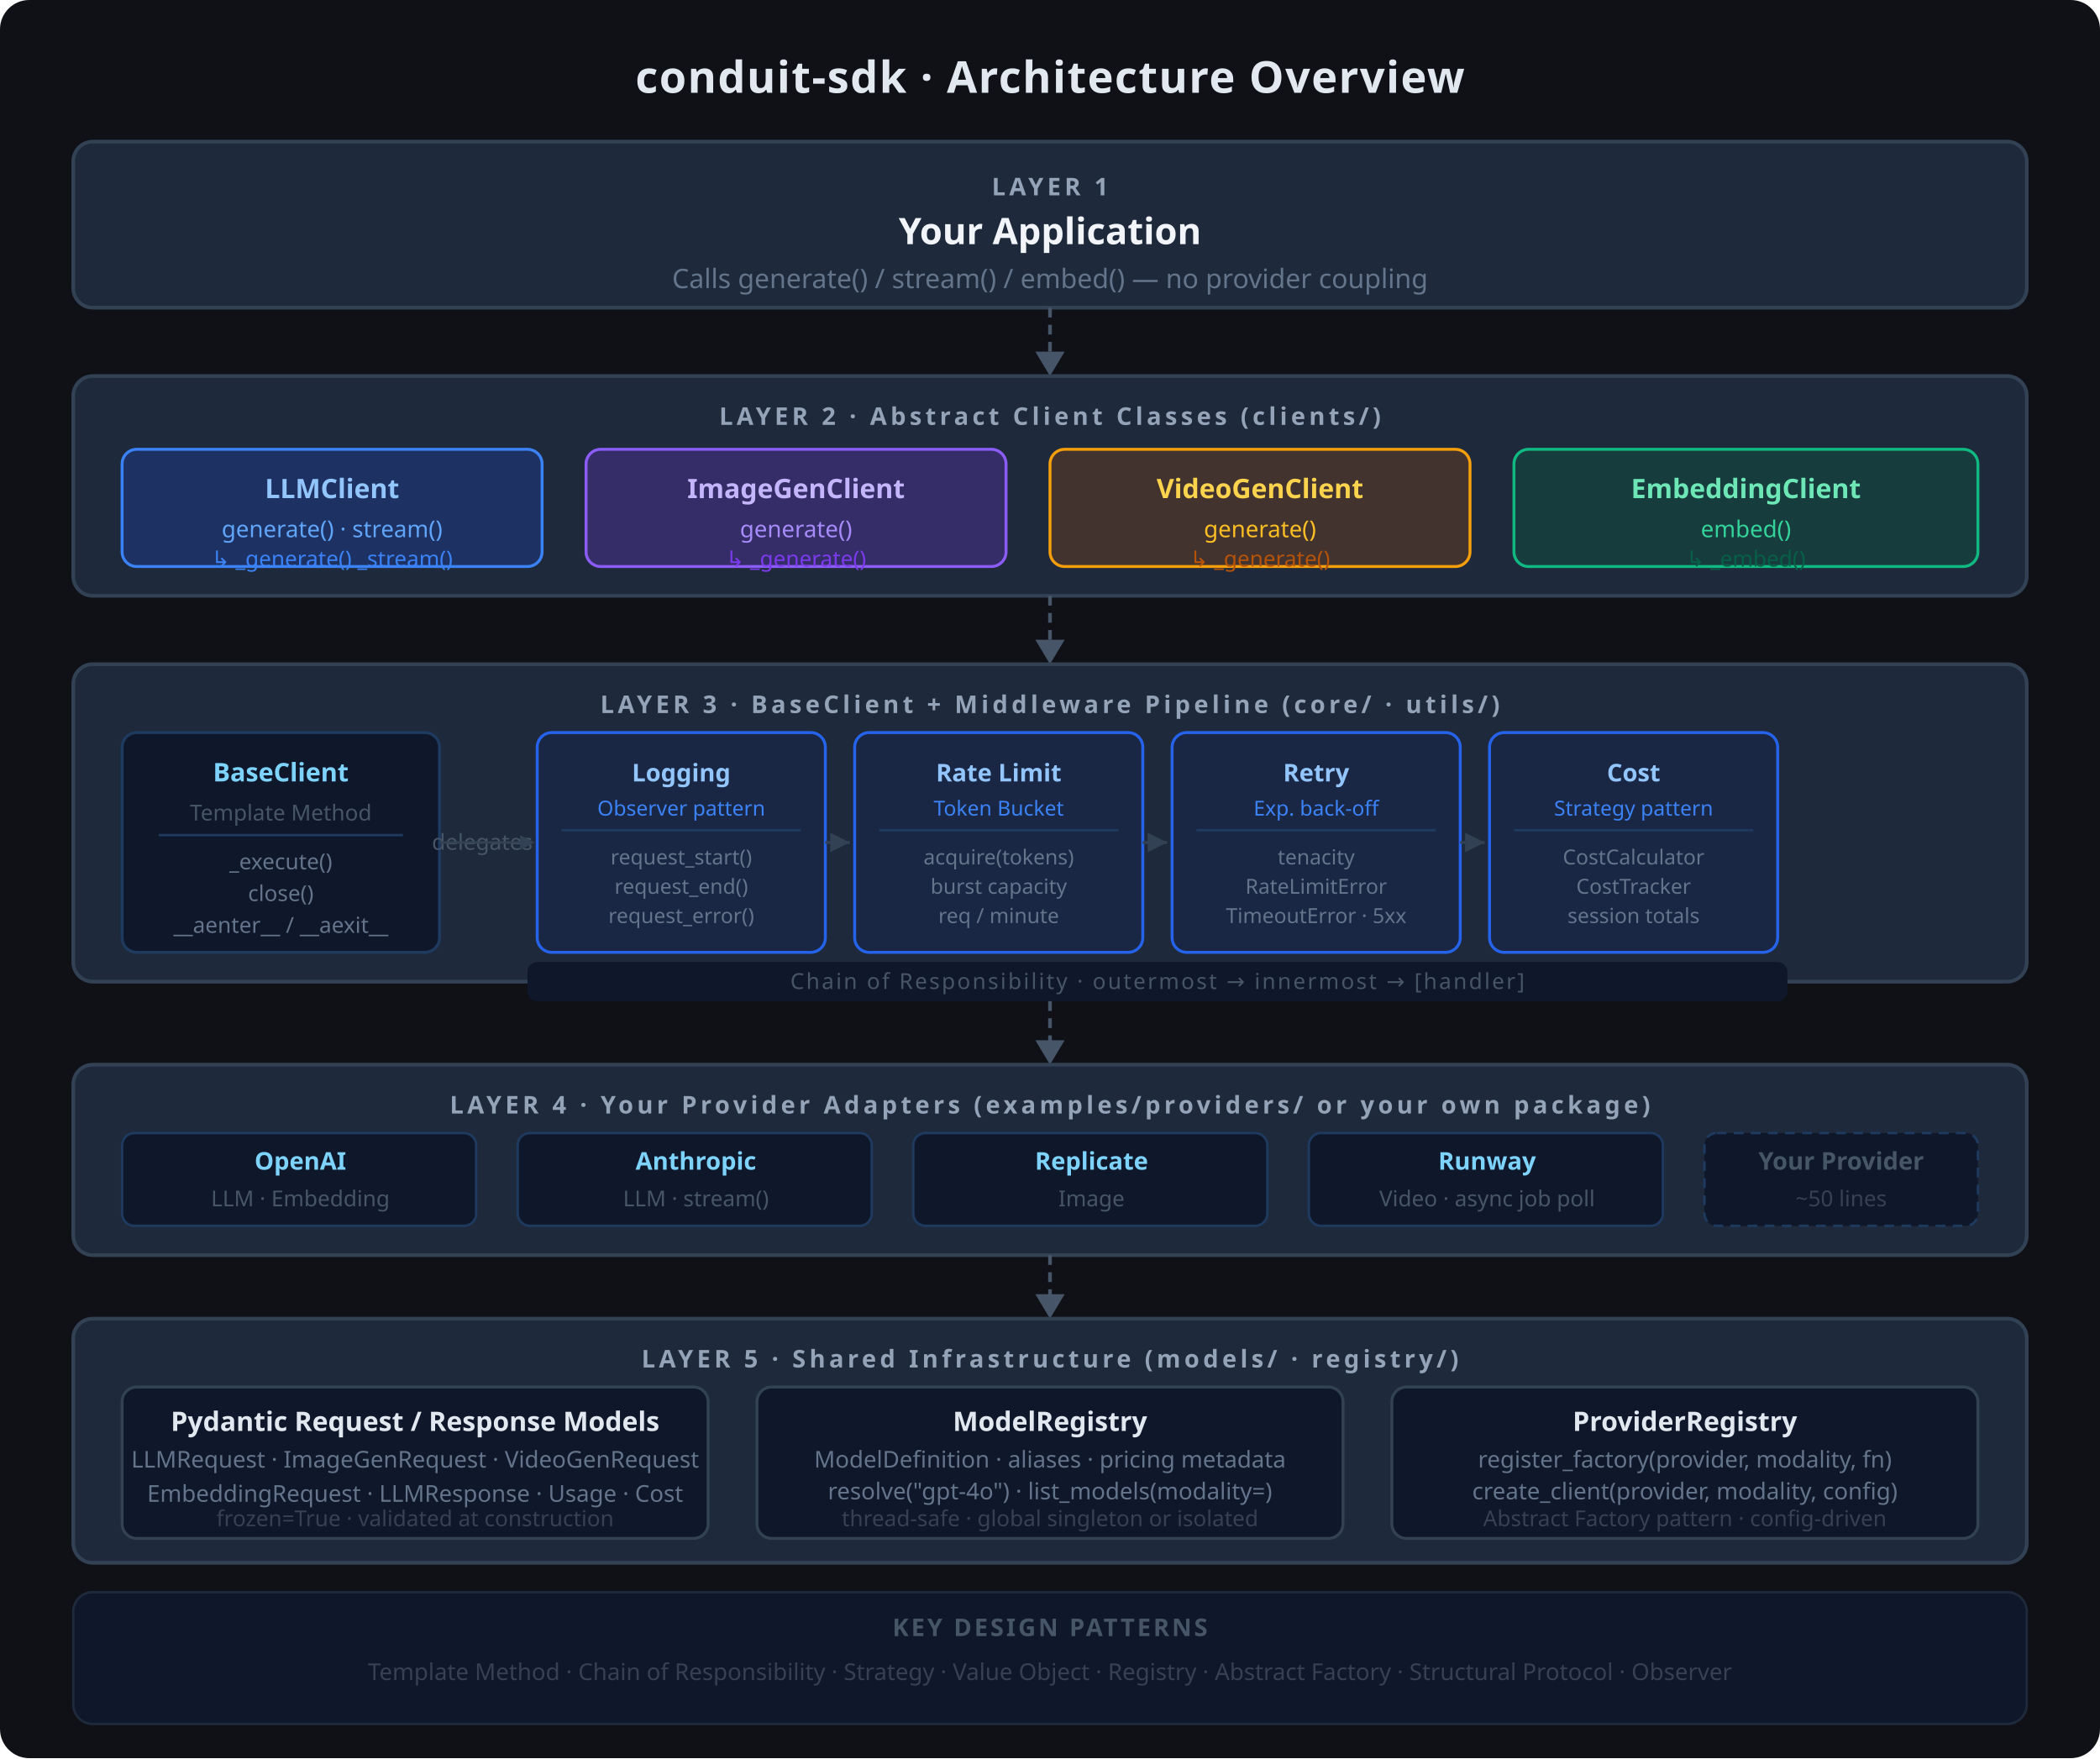
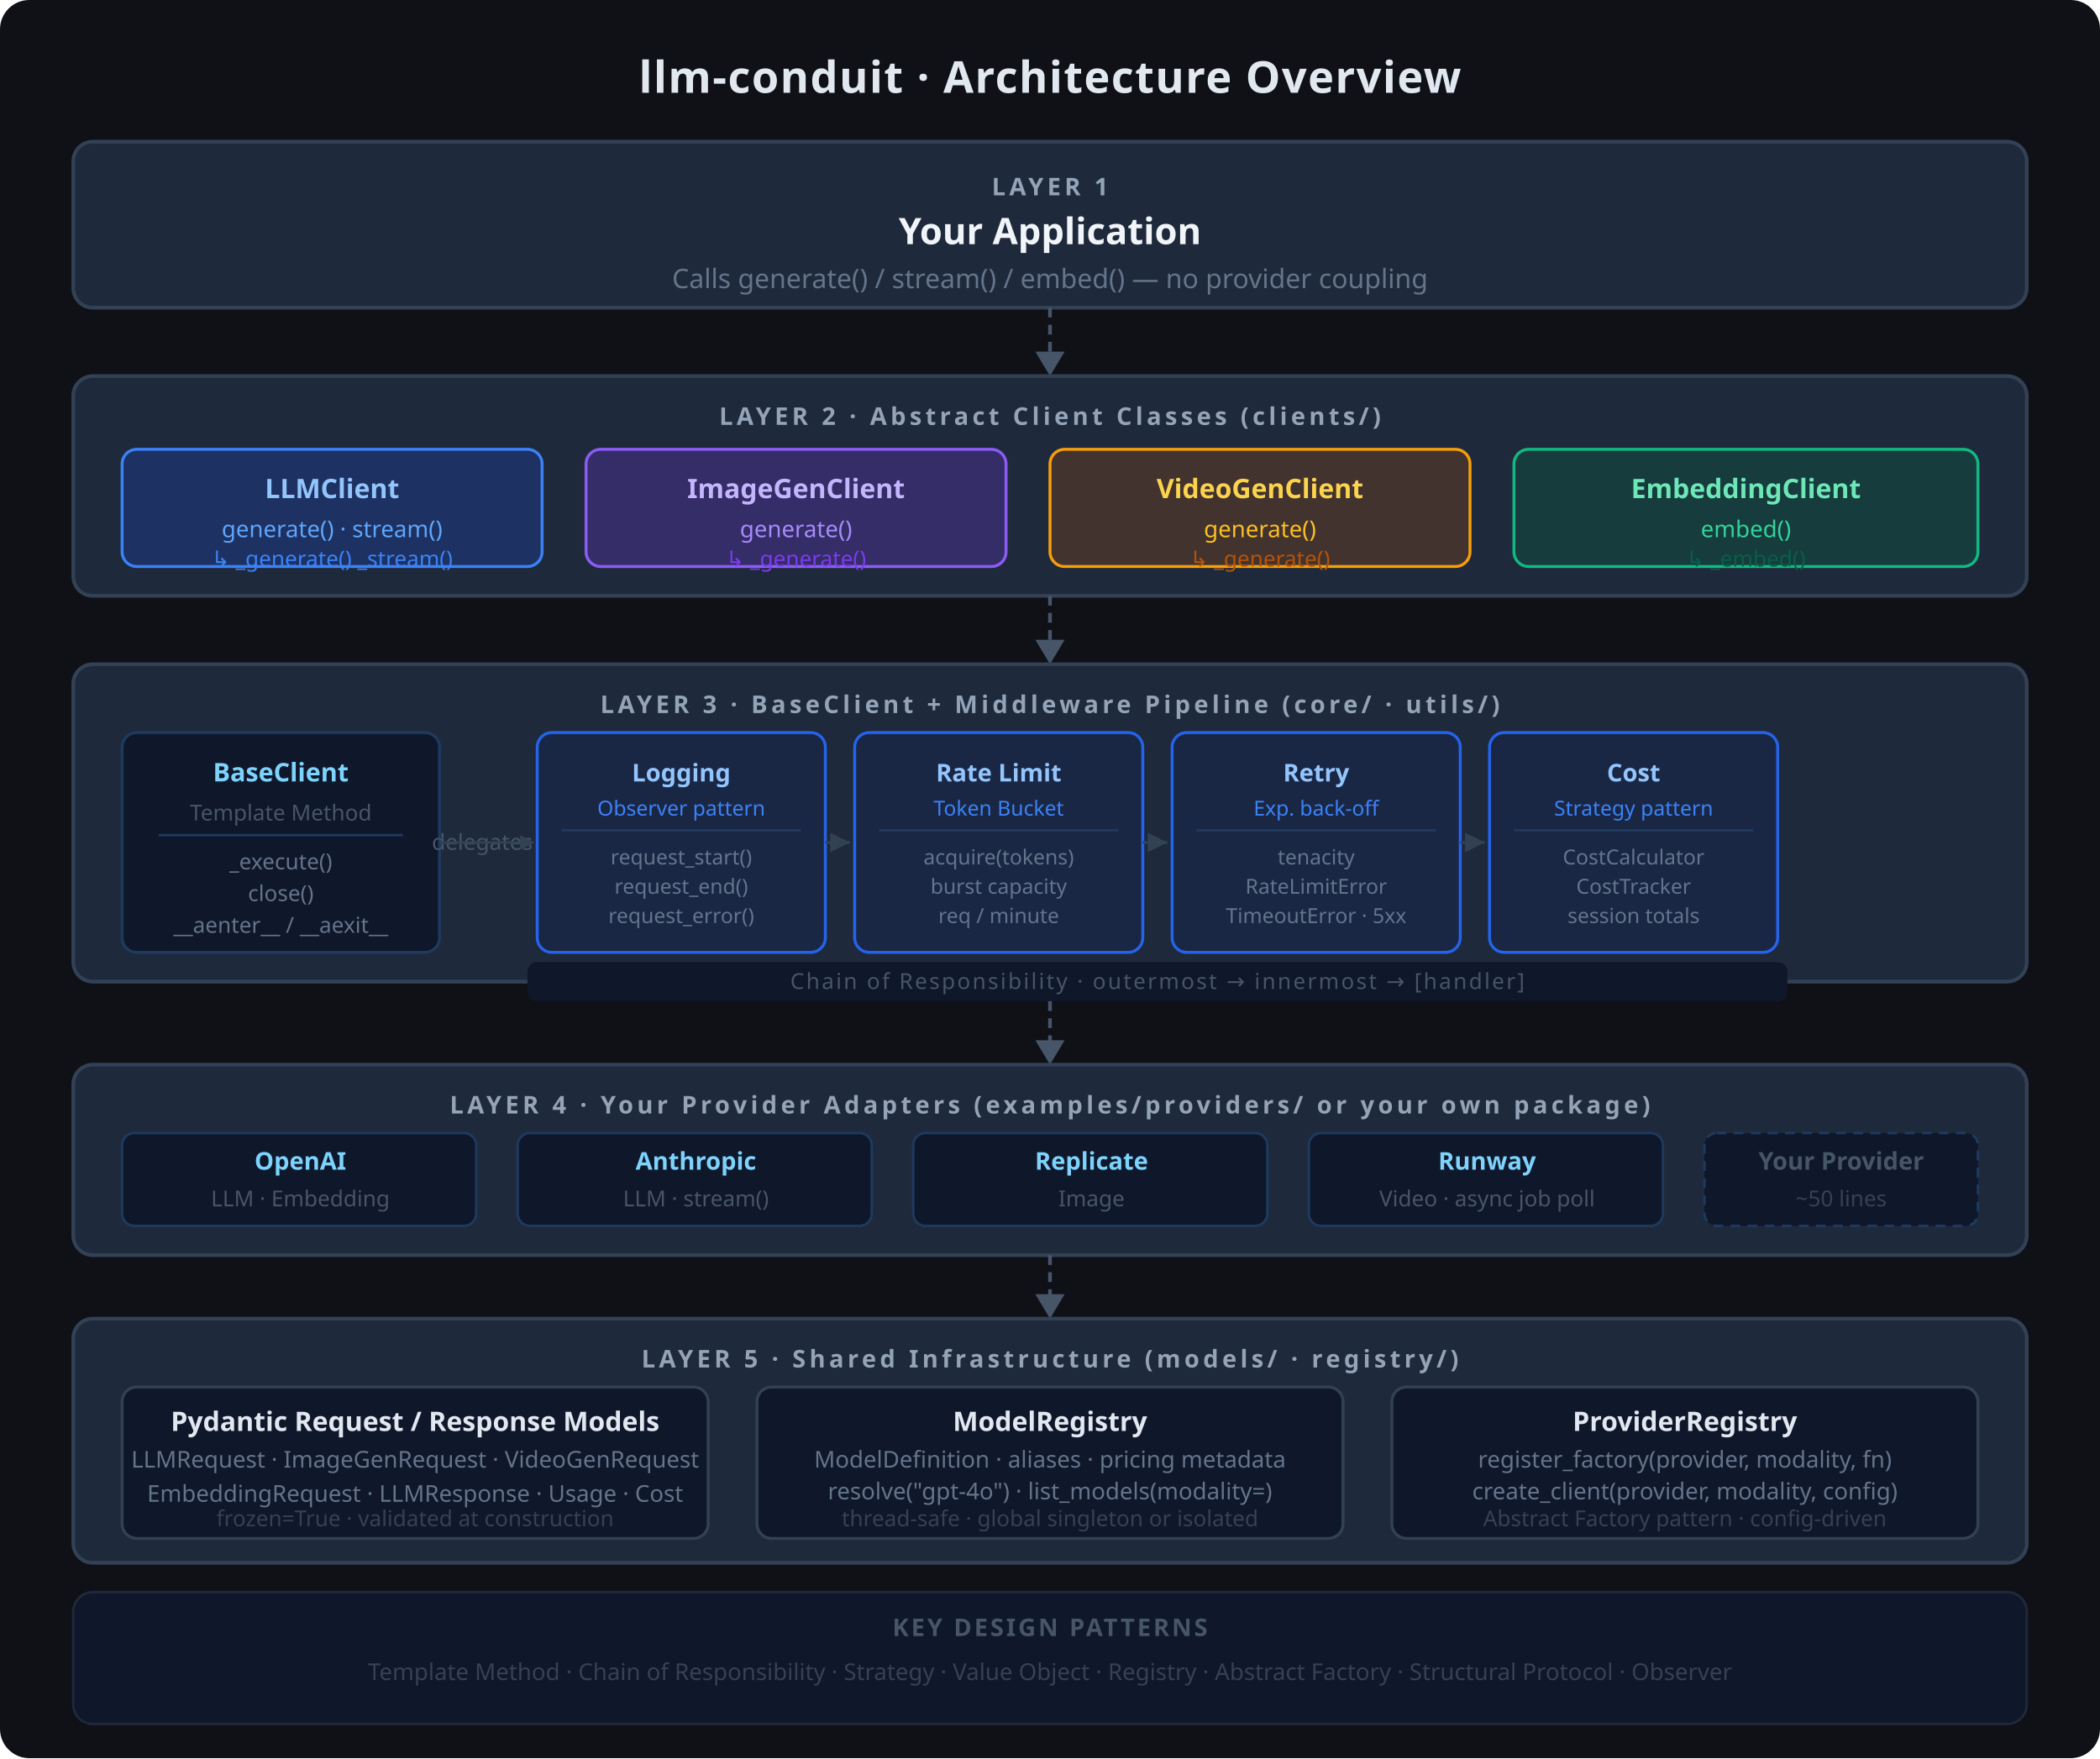
<svg xmlns="http://www.w3.org/2000/svg" viewBox="0 0 860 720" font-family="'Segoe UI', system-ui, sans-serif">
  <rect width="860" height="720" fill="#0f1117" rx="12" />
-   <text x="430" y="38" text-anchor="middle" fill="#e2e8f0" font-size="18" font-weight="700" letter-spacing="0.5">conduit-sdk  ·  Architecture Overview</text>
+   <text x="430" y="38" text-anchor="middle" fill="#e2e8f0" font-size="18" font-weight="700" letter-spacing="0.5">llm-conduit  ·  Architecture Overview</text>
  <rect x="30" y="58" width="800" height="68" rx="8" fill="#1e293b" stroke="#334155" stroke-width="1.5" />
  <text x="430" y="80" text-anchor="middle" fill="#94a3b8" font-size="10" letter-spacing="1.5" font-weight="600">LAYER 1</text>
  <text x="430" y="100" text-anchor="middle" fill="#f1f5f9" font-size="15" font-weight="700">Your Application</text>
  <text x="430" y="118" text-anchor="middle" fill="#64748b" font-size="11">Calls generate() / stream() / embed() — no provider coupling</text>
  <line x1="430" y1="126" x2="430" y2="148" stroke="#475569" stroke-width="1.5" stroke-dasharray="4,3" />
  <polygon points="424,144 430,154 436,144" fill="#475569" />
  <rect x="30" y="154" width="800" height="90" rx="8" fill="#1e293b" stroke="#334155" stroke-width="1.5" />
  <text x="430" y="174" text-anchor="middle" fill="#94a3b8" font-size="10" letter-spacing="1.5" font-weight="600">LAYER 2  ·  Abstract Client Classes  (clients/)</text>
  <rect x="50" y="184" width="172" height="48" rx="6" fill="#1d4ed8" fill-opacity="0.25" stroke="#3b82f6" stroke-width="1.2" />
  <text x="136" y="204" text-anchor="middle" fill="#93c5fd" font-size="11" font-weight="700">LLMClient</text>
  <text x="136" y="220" text-anchor="middle" fill="#60a5fa" font-size="9.5">generate() · stream()</text>
  <text x="136" y="232" text-anchor="middle" fill="#3b82f6" font-size="9">↳ _generate()  _stream()</text>
  <rect x="240" y="184" width="172" height="48" rx="6" fill="#7c3aed" fill-opacity="0.25" stroke="#8b5cf6" stroke-width="1.2" />
  <text x="326" y="204" text-anchor="middle" fill="#c4b5fd" font-size="11" font-weight="700">ImageGenClient</text>
  <text x="326" y="220" text-anchor="middle" fill="#a78bfa" font-size="9.5">generate()</text>
  <text x="326" y="232" text-anchor="middle" fill="#7c3aed" font-size="9">↳ _generate()</text>
  <rect x="430" y="184" width="172" height="48" rx="6" fill="#b45309" fill-opacity="0.25" stroke="#f59e0b" stroke-width="1.2" />
  <text x="516" y="204" text-anchor="middle" fill="#fcd34d" font-size="11" font-weight="700">VideoGenClient</text>
  <text x="516" y="220" text-anchor="middle" fill="#fbbf24" font-size="9.5">generate()</text>
  <text x="516" y="232" text-anchor="middle" fill="#b45309" font-size="9">↳ _generate()</text>
  <rect x="620" y="184" width="190" height="48" rx="6" fill="#065f46" fill-opacity="0.35" stroke="#10b981" stroke-width="1.2" />
  <text x="715" y="204" text-anchor="middle" fill="#6ee7b7" font-size="11" font-weight="700">EmbeddingClient</text>
  <text x="715" y="220" text-anchor="middle" fill="#34d399" font-size="9.5">embed()</text>
  <text x="715" y="232" text-anchor="middle" fill="#065f46" font-size="9">↳ _embed()</text>
  <line x1="430" y1="244" x2="430" y2="266" stroke="#475569" stroke-width="1.5" stroke-dasharray="4,3" />
  <polygon points="424,262 430,272 436,262" fill="#475569" />
  <rect x="30" y="272" width="800" height="130" rx="8" fill="#1e293b" stroke="#334155" stroke-width="1.5" />
  <text x="430" y="292" text-anchor="middle" fill="#94a3b8" font-size="10" letter-spacing="1.5" font-weight="600">LAYER 3  ·  BaseClient  +  Middleware Pipeline  (core/ · utils/)</text>
  <rect x="50" y="300" width="130" height="90" rx="6" fill="#0f172a" stroke="#1e3a5f" stroke-width="1.2" />
  <text x="115" y="320" text-anchor="middle" fill="#7dd3fc" font-size="10.5" font-weight="700">BaseClient</text>
  <text x="115" y="336" text-anchor="middle" fill="#475569" font-size="9">Template Method</text>
  <line x1="65" y1="342" x2="165" y2="342" stroke="#1e3a5f" stroke-width="1" />
  <text x="115" y="356" text-anchor="middle" fill="#64748b" font-size="9">_execute()</text>
  <text x="115" y="369" text-anchor="middle" fill="#64748b" font-size="9">close()</text>
  <text x="115" y="382" text-anchor="middle" fill="#64748b" font-size="9">__aenter__ / __aexit__</text>
  <text x="203" y="348" text-anchor="middle" fill="#475569" font-size="9">delegates to</text>
  <line x1="180" y1="345" x2="218" y2="345" stroke="#334155" stroke-width="1" marker-end="url(#arr)" />
  <rect x="220" y="300" width="118" height="90" rx="6" fill="#1a2744" stroke="#2563eb" stroke-width="1.2" />
  <text x="279" y="320" text-anchor="middle" fill="#93c5fd" font-size="10" font-weight="700">Logging</text>
  <text x="279" y="334" text-anchor="middle" fill="#3b82f6" font-size="8.5">Observer pattern</text>
  <line x1="230" y1="340" x2="328" y2="340" stroke="#1e3a5f" stroke-width="1" />
  <text x="279" y="354" text-anchor="middle" fill="#64748b" font-size="8.5">request_start()</text>
  <text x="279" y="366" text-anchor="middle" fill="#64748b" font-size="8.5">request_end()</text>
  <text x="279" y="378" text-anchor="middle" fill="#64748b" font-size="8.5">request_error()</text>
  <polygon points="340,341 348,345 340,349" fill="#334155" />
  <line x1="338" y1="345" x2="348" y2="345" stroke="#334155" stroke-width="1.2" />
  <rect x="350" y="300" width="118" height="90" rx="6" fill="#1a2744" stroke="#2563eb" stroke-width="1.2" />
  <text x="409" y="320" text-anchor="middle" fill="#93c5fd" font-size="10" font-weight="700">Rate Limit</text>
  <text x="409" y="334" text-anchor="middle" fill="#3b82f6" font-size="8.5">Token Bucket</text>
  <line x1="360" y1="340" x2="458" y2="340" stroke="#1e3a5f" stroke-width="1" />
  <text x="409" y="354" text-anchor="middle" fill="#64748b" font-size="8.5">acquire(tokens)</text>
  <text x="409" y="366" text-anchor="middle" fill="#64748b" font-size="8.5">burst capacity</text>
  <text x="409" y="378" text-anchor="middle" fill="#64748b" font-size="8.5">req / minute</text>
  <polygon points="470,341 478,345 470,349" fill="#334155" />
  <line x1="468" y1="345" x2="478" y2="345" stroke="#334155" stroke-width="1.2" />
  <rect x="480" y="300" width="118" height="90" rx="6" fill="#1a2744" stroke="#2563eb" stroke-width="1.2" />
  <text x="539" y="320" text-anchor="middle" fill="#93c5fd" font-size="10" font-weight="700">Retry</text>
  <text x="539" y="334" text-anchor="middle" fill="#3b82f6" font-size="8.5">Exp. back-off</text>
  <line x1="490" y1="340" x2="588" y2="340" stroke="#1e3a5f" stroke-width="1" />
  <text x="539" y="354" text-anchor="middle" fill="#64748b" font-size="8.5">tenacity</text>
  <text x="539" y="366" text-anchor="middle" fill="#64748b" font-size="8.5">RateLimitError</text>
  <text x="539" y="378" text-anchor="middle" fill="#64748b" font-size="8.5">TimeoutError · 5xx</text>
  <polygon points="600,341 608,345 600,349" fill="#334155" />
  <line x1="598" y1="345" x2="608" y2="345" stroke="#334155" stroke-width="1.2" />
  <rect x="610" y="300" width="118" height="90" rx="6" fill="#1a2744" stroke="#2563eb" stroke-width="1.2" />
  <text x="669" y="320" text-anchor="middle" fill="#93c5fd" font-size="10" font-weight="700">Cost</text>
  <text x="669" y="334" text-anchor="middle" fill="#3b82f6" font-size="8.5">Strategy pattern</text>
  <line x1="620" y1="340" x2="718" y2="340" stroke="#1e3a5f" stroke-width="1" />
  <text x="669" y="354" text-anchor="middle" fill="#64748b" font-size="8.5">CostCalculator</text>
  <text x="669" y="366" text-anchor="middle" fill="#64748b" font-size="8.5">CostTracker</text>
  <text x="669" y="378" text-anchor="middle" fill="#64748b" font-size="8.5">session totals</text>
  <rect x="216" y="394" width="516" height="16" rx="4" fill="#0f172a" />
  <text x="474" y="405" text-anchor="middle" fill="#475569" font-size="9" letter-spacing="0.8">Chain of Responsibility  ·  outermost → innermost → [handler]</text>
  <line x1="430" y1="410" x2="430" y2="430" stroke="#475569" stroke-width="1.5" stroke-dasharray="4,3" />
  <polygon points="424,426 430,436 436,426" fill="#475569" />
  <rect x="30" y="436" width="800" height="78" rx="8" fill="#1e293b" stroke="#334155" stroke-width="1.5" />
  <text x="430" y="456" text-anchor="middle" fill="#94a3b8" font-size="10" letter-spacing="1.5" font-weight="600">LAYER 4  ·  Your Provider Adapters  (examples/providers/ or your own package)</text>
  <rect x="50" y="464" width="145" height="38" rx="5" fill="#0f172a" stroke="#1e3a5f" stroke-width="1" />
  <text x="123" y="479" text-anchor="middle" fill="#7dd3fc" font-size="10" font-weight="600">OpenAI</text>
  <text x="123" y="494" text-anchor="middle" fill="#475569" font-size="9">LLM · Embedding</text>
  <rect x="212" y="464" width="145" height="38" rx="5" fill="#0f172a" stroke="#1e3a5f" stroke-width="1" />
  <text x="285" y="479" text-anchor="middle" fill="#7dd3fc" font-size="10" font-weight="600">Anthropic</text>
  <text x="285" y="494" text-anchor="middle" fill="#475569" font-size="9">LLM · stream()</text>
  <rect x="374" y="464" width="145" height="38" rx="5" fill="#0f172a" stroke="#1e3a5f" stroke-width="1" />
  <text x="447" y="479" text-anchor="middle" fill="#7dd3fc" font-size="10" font-weight="600">Replicate</text>
  <text x="447" y="494" text-anchor="middle" fill="#475569" font-size="9">Image</text>
  <rect x="536" y="464" width="145" height="38" rx="5" fill="#0f172a" stroke="#1e3a5f" stroke-width="1" />
  <text x="609" y="479" text-anchor="middle" fill="#7dd3fc" font-size="10" font-weight="600">Runway</text>
  <text x="609" y="494" text-anchor="middle" fill="#475569" font-size="9">Video · async job poll</text>
  <rect x="698" y="464" width="112" height="38" rx="5" fill="#0f172a" stroke="#1e3a5f" stroke-width="1" stroke-dasharray="4,3" />
  <text x="754" y="479" text-anchor="middle" fill="#475569" font-size="10" font-weight="600">Your Provider</text>
  <text x="754" y="494" text-anchor="middle" fill="#374151" font-size="9">~50 lines</text>
  <line x1="430" y1="514" x2="430" y2="534" stroke="#475569" stroke-width="1.5" stroke-dasharray="4,3" />
  <polygon points="424,530 430,540 436,530" fill="#475569" />
  <rect x="30" y="540" width="800" height="100" rx="8" fill="#1e293b" stroke="#334155" stroke-width="1.5" />
  <text x="430" y="560" text-anchor="middle" fill="#94a3b8" font-size="10" letter-spacing="1.5" font-weight="600">LAYER 5  ·  Shared Infrastructure  (models/ · registry/)</text>
  <rect x="50" y="568" width="240" height="62" rx="6" fill="#0f172a" stroke="#334155" stroke-width="1.2" />
  <text x="170" y="586" text-anchor="middle" fill="#e2e8f0" font-size="11" font-weight="700">Pydantic Request / Response Models</text>
  <text x="170" y="601" text-anchor="middle" fill="#64748b" font-size="9.5">LLMRequest · ImageGenRequest · VideoGenRequest</text>
  <text x="170" y="615" text-anchor="middle" fill="#64748b" font-size="9.5">EmbeddingRequest  ·  LLMResponse  ·  Usage  ·  Cost</text>
  <text x="170" y="625" text-anchor="middle" fill="#374151" font-size="9">frozen=True  ·  validated at construction</text>
  <rect x="310" y="568" width="240" height="62" rx="6" fill="#0f172a" stroke="#334155" stroke-width="1.2" />
  <text x="430" y="586" text-anchor="middle" fill="#e2e8f0" font-size="11" font-weight="700">ModelRegistry</text>
  <text x="430" y="601" text-anchor="middle" fill="#64748b" font-size="9.5">ModelDefinition  ·  aliases  ·  pricing metadata</text>
  <text x="430" y="614" text-anchor="middle" fill="#64748b" font-size="9.5">resolve("gpt-4o")  ·  list_models(modality=)</text>
  <text x="430" y="625" text-anchor="middle" fill="#374151" font-size="9">thread-safe  ·  global singleton or isolated</text>
  <rect x="570" y="568" width="240" height="62" rx="6" fill="#0f172a" stroke="#334155" stroke-width="1.2" />
  <text x="690" y="586" text-anchor="middle" fill="#e2e8f0" font-size="11" font-weight="700">ProviderRegistry</text>
  <text x="690" y="601" text-anchor="middle" fill="#64748b" font-size="9.5">register_factory(provider, modality, fn)</text>
  <text x="690" y="614" text-anchor="middle" fill="#64748b" font-size="9.5">create_client(provider, modality, config)</text>
  <text x="690" y="625" text-anchor="middle" fill="#374151" font-size="9">Abstract Factory pattern  ·  config-driven</text>
  <rect x="30" y="652" width="800" height="54" rx="8" fill="#0f172a" stroke="#1e293b" stroke-width="1" />
  <text x="430" y="670" text-anchor="middle" fill="#475569" font-size="10" letter-spacing="1" font-weight="600">KEY DESIGN PATTERNS</text>
  <text x="430" y="688" text-anchor="middle" fill="#374151" font-size="9.5">
    Template Method · Chain of Responsibility · Strategy · Value Object · Registry · Abstract Factory · Structural Protocol · Observer
  </text>
  <defs>
    <marker id="arr" markerWidth="6" markerHeight="6" refX="5" refY="3" orient="auto">
      <polygon points="0,0 6,3 0,6" fill="#334155" />
    </marker>
  </defs>
</svg>
